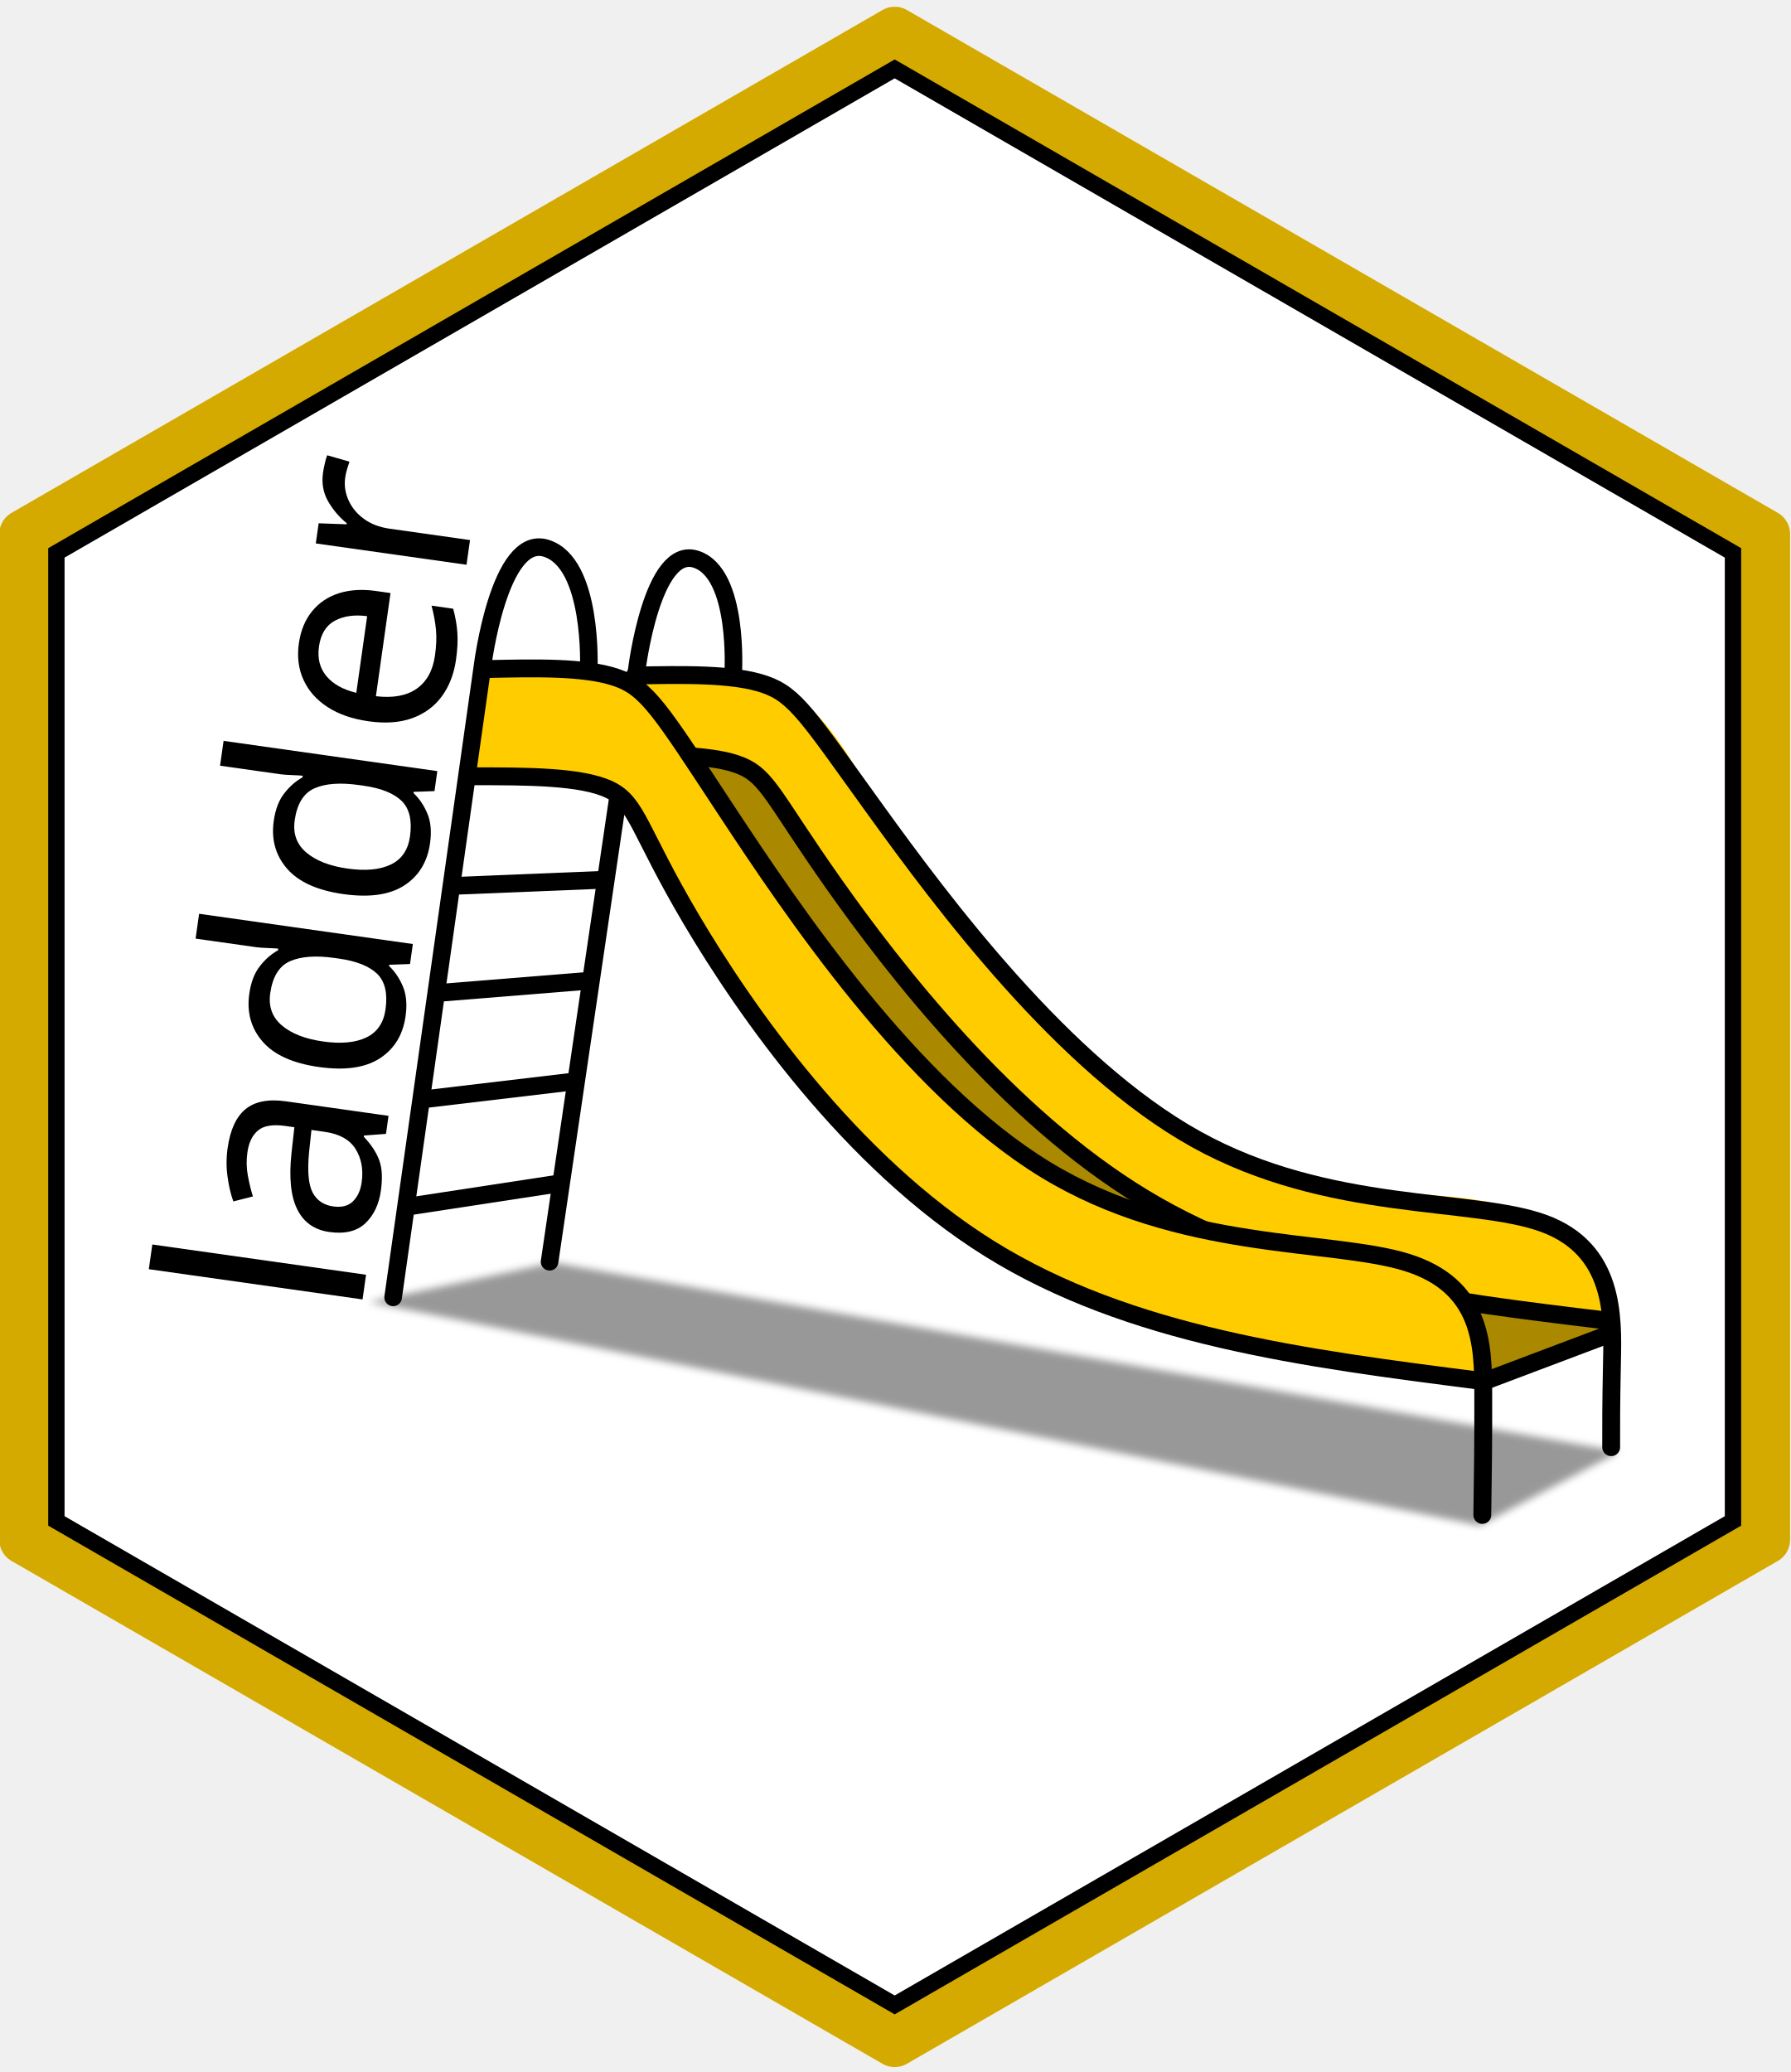
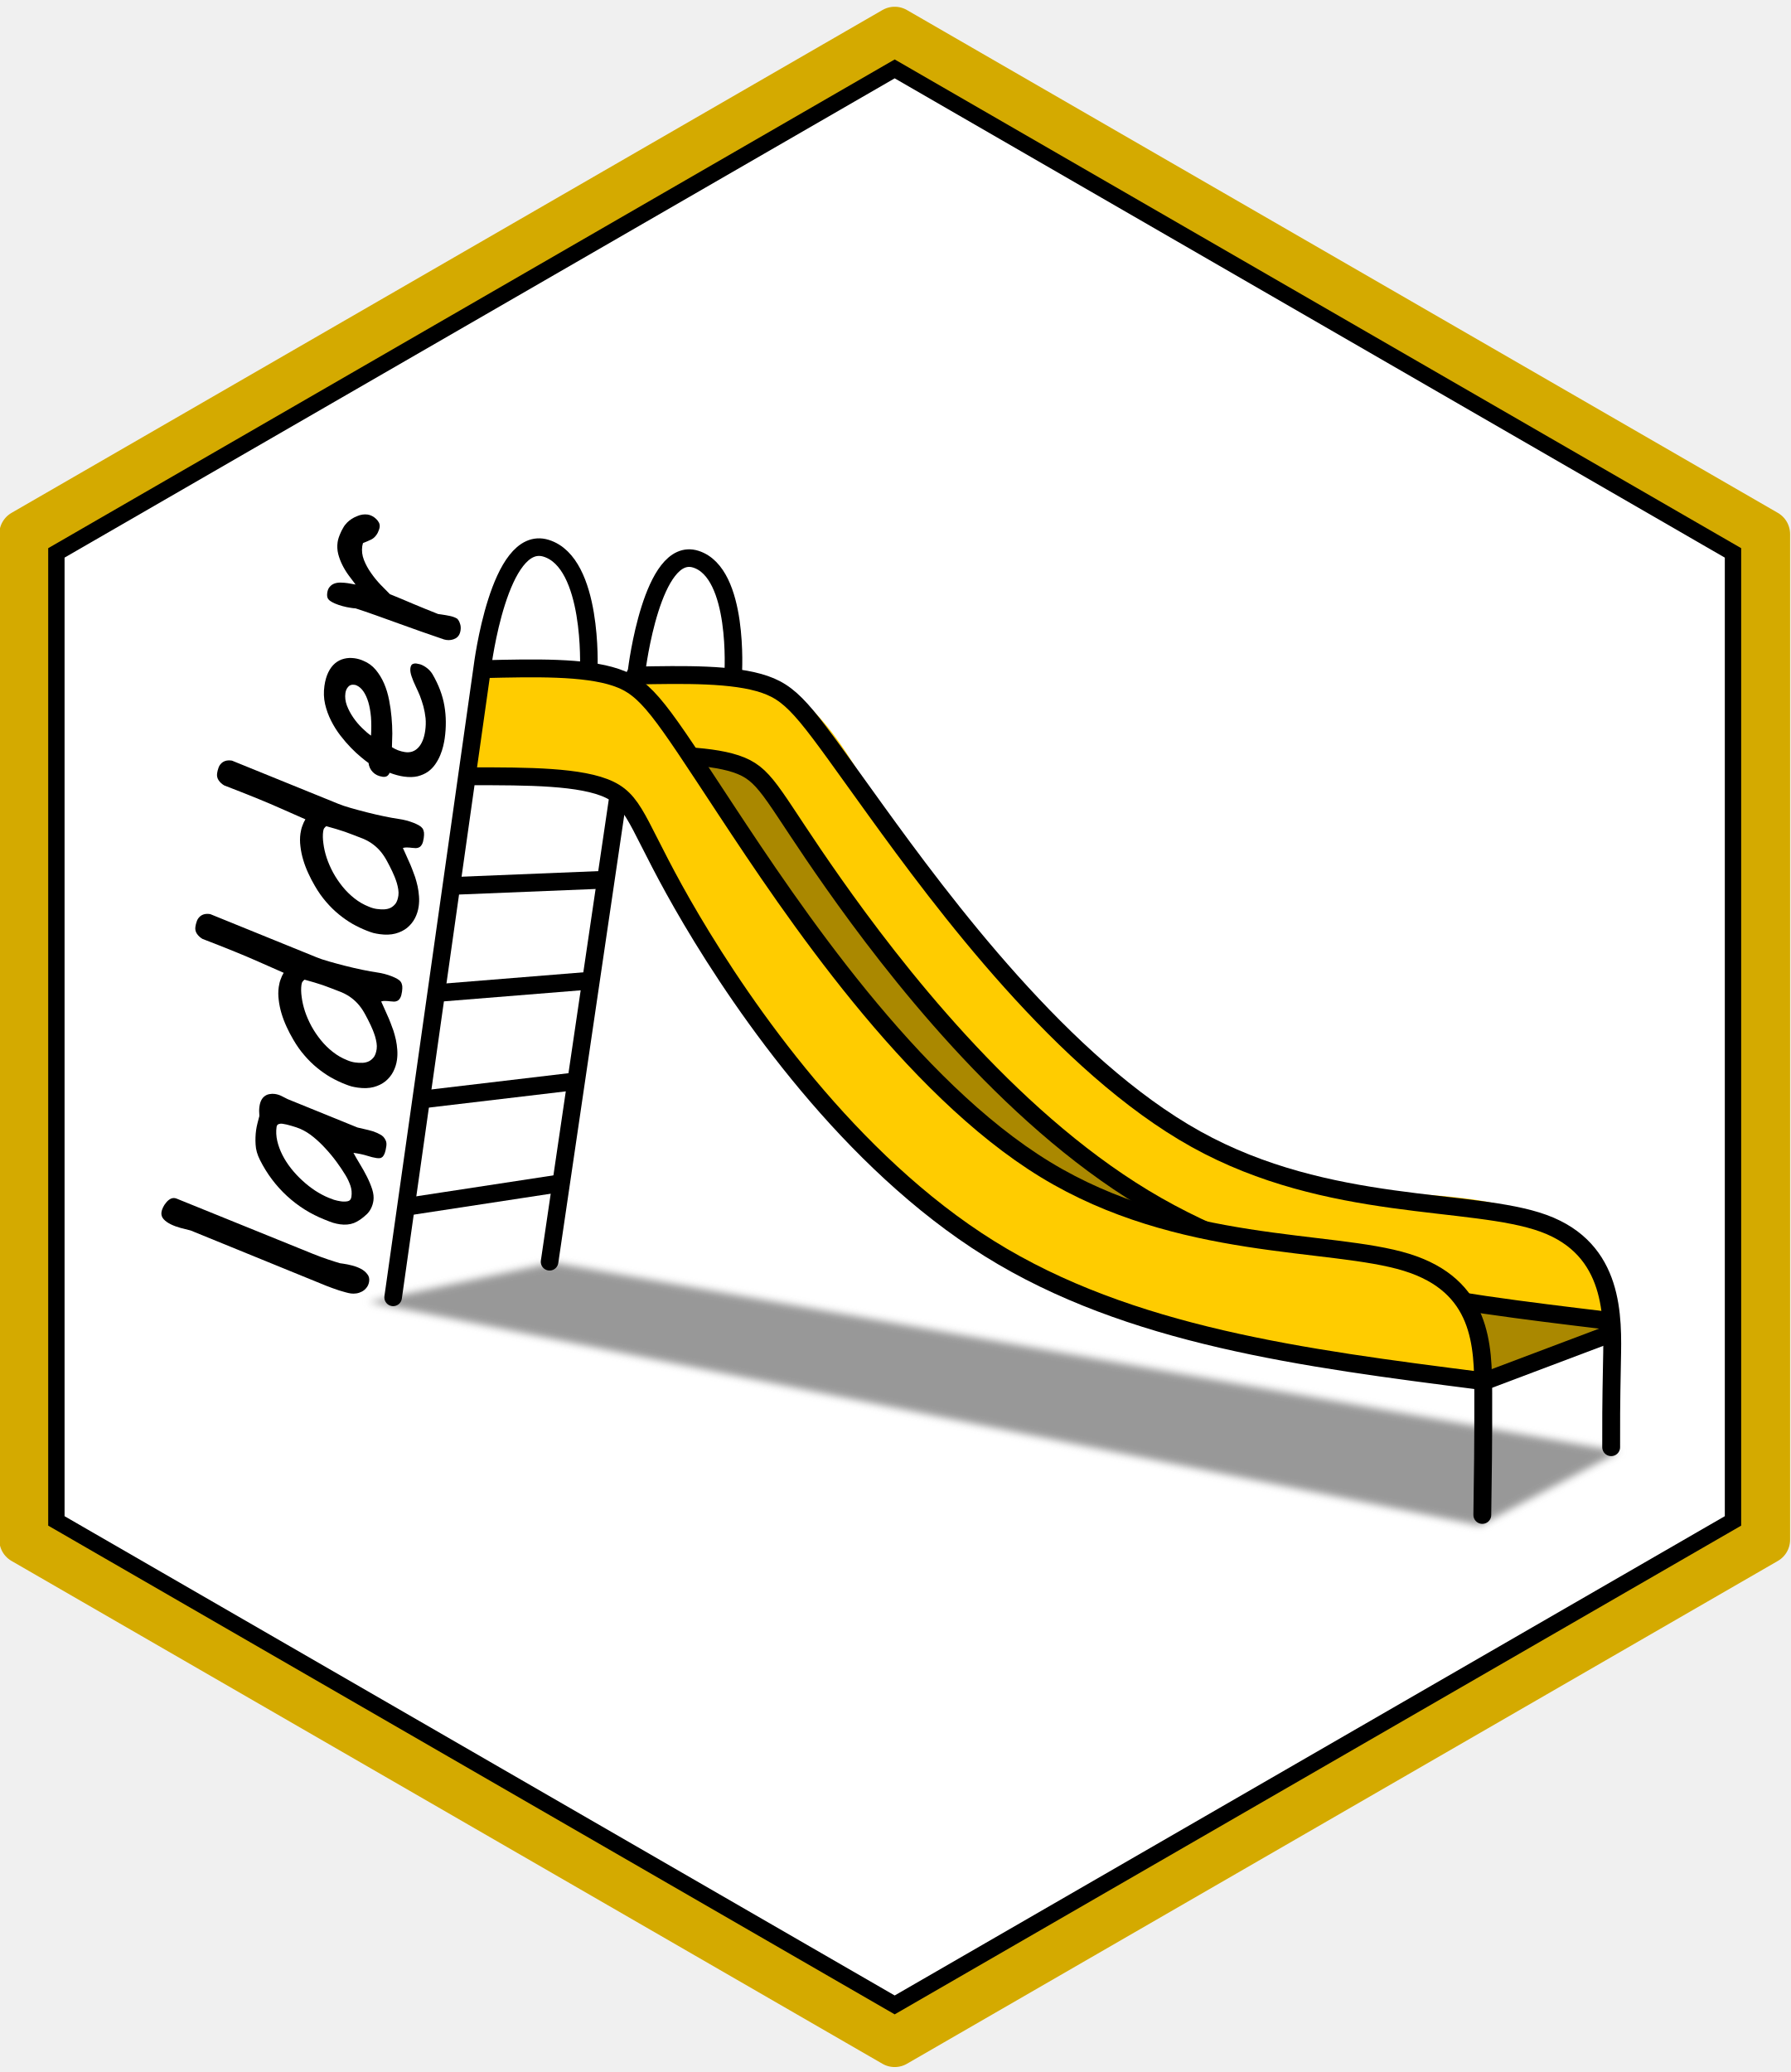
<svg xmlns="http://www.w3.org/2000/svg" width="43.9mm" height="50.8mm" viewBox="0 0 43.9 50.8" version="1.1" id="svg6191">
  <defs id="defs6188">
    <filter style="color-interpolation-filters:sRGB" id="filter4620" x="-0.008" y="-0.036" width="1.015" height="1.073">
      <feGaussianBlur stdDeviation="0.515" id="feGaussianBlur4622" />
    </filter>
    <rect x="96" y="661.6" width="306.4" height="75.2" id="rect5032" />
  </defs>
  <g id="layer1">
    <path style="fill:#ffffff;fill-opacity:1;stroke:#000000;stroke-width:3.238;stroke-linecap:round;stroke-linejoin:round;stroke-dasharray:none;stroke-opacity:1" id="path5240-0" d="m -166.209,164.747 -112.179,64.767 -112.179,-64.767 0,-129.533 112.179,-64.767 112.179,64.767 z" transform="matrix(0.1840891,0,0,0.1840891,73.18408,7.016776)" />
    <g id="layer3" style="display:inline" transform="matrix(0.6930987,0,0,0.6930987,164.7689,-152.6227)">
      <path style="display:inline;opacity:0.807;mix-blend-mode:normal;fill:#808080;fill-opacity:1;stroke:none;stroke-width:0.1;stroke-linecap:round;stroke-linejoin:round;stroke-dasharray:none;stroke-opacity:1;filter:url(#filter4620)" d="m 182.033,165.312 -17.992,9.525 L 20.955,146.05 44.662,140.97 Z" id="path4563" transform="matrix(0.2746401,0,0,0.2746401,-230.4332,226.1471)" />
      <path style="display:none;fill:#808000;stroke:#000000;stroke-width:0.627;stroke-dasharray:none" d="m -221.359,247.769 5.601,-0.092" id="path2636-5" />
      <path style="display:inline;fill:#808000;stroke:#000000;stroke-width:0.627;stroke-dasharray:none" d="m -217.349,258.45 -5.621,0.666" id="path2630-7" />
      <path style="display:inline;fill:#808000;stroke:#000000;stroke-width:0.627;stroke-dasharray:none" d="m -218.032,262.079 -5.366,0.82" id="path2630-3-2" />
      <path style="display:inline;fill:#808000;stroke:#000000;stroke-width:0.627;stroke-dasharray:none" d="m -216.366,251.324 -5.577,0.227" id="path2634-3" />
      <path style="display:inline;fill:#808000;stroke:#000000;stroke-width:0.627;stroke-dasharray:none" d="m -222.3,255.333 5.357,-0.433" id="path2632-7" />
      <path style="display:inline;fill:#aa8800;fill-opacity:1;stroke:none;stroke-width:0.027;stroke-linecap:round;stroke-linejoin:round;stroke-dasharray:none;stroke-opacity:1" d="m -180.572,267.129 -4.563,1.891 -16.524,-4.398 -7.605,-7.646 -5.138,-8.427 -1.973,-1.356 4.152,-0.041 1.274,0.288 4.892,6.782 5.467,6.043 6.289,3.371 6.947,2.261 z" id="path3426" />
      <path style="display:inline;fill:#ffcc00;fill-opacity:1;stroke:none;stroke-width:0.027;stroke-linecap:round;stroke-linejoin:round;stroke-dasharray:none;stroke-opacity:1" d="m -215.142,244.069 c 1.262,0.03 3.383,-0.49 4.809,0.247 2.436,1.258 3.332,4.357 5.097,6.454 2.181,2.591 4.174,5.403 6.782,7.563 1.652,1.369 3.498,2.579 5.508,3.33 3.165,1.182 6.939,0.272 9.989,1.726 0.657,0.313 1.255,0.823 1.644,1.439 0.403,0.638 1.117,1.614 0.617,2.179 -1.757,-0.122 -3.167,-0.409 -4.727,-0.74 -3.72,-0.788 -10.77,-2.754 -11.016,-2.96 -0.247,-0.206 -6.439,-5.183 -9.167,-8.262 -1.833,-2.069 -2.76,-4.845 -4.768,-6.782 -0.71,-0.685 -1.915,-1.176 -2.672,-1.274 -1.188,-0.155 -2.67,-1.867 -2.096,-2.918 z" id="path3422" />
      <path style="display:inline;fill:none;stroke:#000000;stroke-width:0.632;stroke-linecap:round;stroke-linejoin:round;stroke-dasharray:none;stroke-opacity:1" d="m -215.803,246.904 c 1.674,-6.7e-4 3.348,-0.001 4.292,0.388 0.944,0.39 1.159,1.169 3.267,4.159 2.108,2.99 6.108,8.188 10.981,11.134 4.873,2.946 10.619,3.638 16.365,4.33" id="path1422-8-5-9" />
      <path style="display:inline;fill:none;stroke:#000000;stroke-width:0.622;stroke-linecap:round;stroke-dasharray:none" d="m -211.792,244.033 c 0,0 0.224,-3.559 -1.322,-4.049 -1.547,-0.49 -2.087,3.903 -2.087,3.903 l -3.086,20.949" id="path1719-4" />
      <path style="display:inline;fill:#ffcc00;fill-opacity:1;stroke:none;stroke-width:0.027;stroke-linecap:round;stroke-linejoin:round;stroke-dasharray:none;stroke-opacity:1" d="m -220.65,243.822 -0.576,3.946 c 0,0 2.923,-0.298 4.604,0.123 1.627,0.408 5.697,9.463 9.057,12.607 3.36,3.144 6.441,5.109 10.263,6.384 3.415,1.14 12.044,2.055 12.044,2.055 0,0 -0.139,-2.607 -1.069,-3.288 -2.601,-1.908 -8.892,-1.169 -12.784,-3.206 -3.355,-1.756 -6.124,-4.618 -8.55,-7.481 -2.398,-2.831 -3.972,-6.296 -6.371,-9.125 -0.533,-0.628 -1.014,-1.393 -1.768,-1.726 -1.481,-0.655 -4.85,-0.288 -4.85,-0.288 z" id="path3200" />
      <path style="display:inline;fill:none;stroke:#000000;stroke-width:2.265;stroke-linecap:round;stroke-dasharray:none" d="m 49.274,64.486 c 0,0 0.584,-13.629 -5.491,-15.512 -6.075,-1.884 -8.203,15.228 -8.203,15.228 L 24.076,145.456" id="path1719" class="UnoptimicedTransforms" transform="matrix(0.2746401,0,0,0.2746401,-230.4332,226.1471)" />
      <path style="display:inline;fill:#808000;stroke:#000000;stroke-width:0.622;stroke-dasharray:none" d="m -180.676,267.351 -4.477,1.689" id="path2630-3-8" />
      <path style="display:inline;fill:none;stroke:#000000;stroke-width:0.632;stroke-linecap:round;stroke-linejoin:round;stroke-dasharray:none;stroke-opacity:1" d="m -215.27,244.1 c 1.748,-0.033 3.496,-0.067 4.598,0.314 1.101,0.38 1.556,1.174 3.922,4.449 2.366,3.276 6.643,9.033 11.33,11.638 4.687,2.605 9.783,2.057 12.299,2.977 2.515,0.921 2.449,3.309 2.416,4.874 -0.032,1.564 -0.031,2.304 -0.029,3.043" id="path1422" />
      <path style="display:inline;fill:none;stroke:#000000;stroke-width:2.3;stroke-linecap:round;stroke-linejoin:round;stroke-dasharray:none;stroke-opacity:1" d="m 35.82,64.542 c 6.444,-0.152 12.889,-0.304 16.951,1.065 4.063,1.369 5.743,4.258 14.216,17.114 8.473,12.856 23.737,35.677 41.081,46.265 17.343,10.588 36.764,8.942 46.528,11.958 9.764,3.016 9.871,10.693 9.89,16.893 0.018,6.2 -0.051,10.921 -0.122,15.642" id="path1422-8" class="UnoptimicedTransforms" transform="matrix(0.2746401,0,0,0.2746401,-230.4332,226.1471)" />
      <path style="display:inline;fill:none;stroke:#000000;stroke-width:2.3;stroke-linecap:round;stroke-linejoin:round;stroke-dasharray:none;stroke-opacity:1" d="m 34.299,78.344 c 7.043,-0.002 14.086,-0.004 17.674,1.739 3.589,1.743 3.723,5.231 10.55,16.764 6.827,11.534 20.345,31.112 38.37,42.343 18.025,11.231 40.554,14.113 63.085,16.996" id="path1422-8-5" class="UnoptimicedTransforms" transform="matrix(0.2746401,0,0,0.2746401,-230.4332,226.1471)" />
    </g>
    <g id="layer5" transform="matrix(0.6930987,0,0,0.6930987,164.7689,-152.6227)">
-       <text xml:space="preserve" transform="matrix(0.04852537,-0.3429347,0.3429347,0.04852537,-465.3668,266.5876)" id="text5030" style="font-style:normal;font-variant:normal;font-weight:normal;font-stretch:normal;font-size:29.002px;font-family:'MV Boli';-inkscape-font-specification:'MV Boli, Normal';font-variant-ligatures:normal;font-variant-caps:normal;font-variant-numeric:normal;font-variant-east-asian:normal;white-space:pre;shape-inside:url(#rect5032);display:inline;opacity:1;fill:#000000;fill-opacity:1;stroke:none;stroke-width:0.378;stroke-linecap:round;stroke-linejoin:round;stroke-dasharray:none;stroke-opacity:1">
-         <tspan x="96" y="687.259" id="tspan7856">ladder</tspan>
-       </text>
+       <g aria-label="ladder" transform="matrix(0.04852537,-0.3429347,0.3429347,0.04852537,-465.3668,266.5876)" id="text5030" style="font-size:29.002px;font-family:'MV Boli';-inkscape-font-specification:'MV Boli, Normal';white-space:pre;shape-inside:url(#rect5032);display:inline;opacity:1;stroke-width:0.378;stroke-linecap:round;stroke-linejoin:round">
+         <path d="m 102.981,668.892 q 0.043,-0.481 0.113,-1.048 0.071,-0.566 0.227,-1.048 0.156,-0.481 0.411,-0.793 0.269,-0.326 0.68,-0.326 0.227,0 0.496,0.085 0.283,0.085 0.524,0.241 0.255,0.142 0.425,0.354 0.17,0.212 0.17,0.467 0,0.113 -0.043,0.269 -0.043,0.142 -0.071,0.283 l -3.54,14.19 q -0.212,0.85 -0.354,1.629 -0.142,0.765 -0.212,1.26 v 0.34 q 0,0.425 -0.057,0.935 -0.057,0.496 -0.212,0.935 -0.156,0.425 -0.439,0.708 -0.269,0.297 -0.708,0.297 -0.382,0 -0.666,-0.17 -0.283,-0.156 -0.467,-0.411 -0.184,-0.255 -0.269,-0.538 -0.085,-0.297 -0.085,-0.552 0,-0.227 0.042,-0.552 0.042,-0.34 0.099,-0.694 0.071,-0.368 0.142,-0.722 0.071,-0.368 0.142,-0.637 z" id="path233" />
+         <path d="m 112.965,686.65 q 0,-0.411 0.099,-0.977 0.099,-0.581 0.099,-1.43 -0.467,0.34 -1.034,0.807 -0.566,0.467 -1.175,0.892 -0.609,0.425 -1.218,0.722 -0.595,0.283 -1.119,0.283 -0.425,0 -0.807,-0.127 -0.382,-0.127 -0.651,-0.34 -0.751,-0.595 -1.09,-1.19 -0.326,-0.595 -0.326,-1.388 0,-0.354 0.057,-0.736 0.071,-0.382 0.198,-0.878 0.538,-2.237 1.841,-4.135 1.317,-1.912 3.257,-3.257 0.751,-0.524 1.501,-0.666 0.751,-0.156 1.487,-0.156 0.326,0 0.722,0.043 0.411,0.043 0.736,0.085 0.326,-0.071 0.524,-0.099 0.212,-0.028 0.439,-0.028 0.425,0 0.708,0.113 0.283,0.113 0.453,0.312 0.17,0.184 0.241,0.439 0.085,0.241 0.085,0.51 0,0.368 -0.113,0.708 -0.113,0.326 -0.227,0.666 l -1.869,7.463 q -0.057,0.609 -0.099,1.119 -0.043,0.51 -0.17,0.949 -0.043,0.127 -0.113,0.326 -0.057,0.184 -0.198,0.368 -0.142,0.17 -0.354,0.297 -0.212,0.127 -0.552,0.127 -0.439,0 -0.708,-0.057 -0.255,-0.057 -0.397,-0.156 -0.142,-0.113 -0.184,-0.255 -0.043,-0.156 -0.043,-0.354 z m -4.702,-4.277 q -0.057,0.198 -0.127,0.566 -0.057,0.368 -0.057,0.736 0,0.382 0.113,0.694 0.113,0.297 0.496,0.297 0.595,0 1.105,-0.255 0.524,-0.269 0.977,-0.637 0.609,-0.496 1.232,-1.105 0.637,-0.623 1.19,-1.303 0.566,-0.68 0.991,-1.388 0.439,-0.722 0.637,-1.43 0.113,-0.411 0.184,-0.949 0.085,-0.538 0.085,-0.963 0,-0.184 -0.085,-0.354 -0.085,-0.184 -0.326,-0.184 -0.694,0 -1.402,0.269 -0.694,0.269 -1.345,0.722 -0.651,0.453 -1.246,1.076 -0.581,0.609 -1.062,1.317 -0.481,0.694 -0.836,1.444 -0.34,0.736 -0.524,1.444 z" id="path235" />
+         <path d="m 119.989,682.401 q 0.184,-0.765 0.481,-1.529 0.312,-0.765 0.765,-1.515 0.453,-0.751 1.076,-1.459 0.623,-0.722 1.459,-1.374 0.566,-0.453 1.19,-0.85 0.637,-0.411 1.289,-0.708 0.651,-0.297 1.303,-0.467 0.666,-0.184 1.303,-0.184 0.467,0 0.821,0.085 0.368,0.071 0.694,0.212 0.142,-0.496 0.751,-2.662 0.623,-2.167 1.515,-6.033 0.156,-0.382 0.439,-0.637 0.283,-0.255 0.68,-0.255 0.283,0 0.552,0.057 0.269,0.043 0.481,0.198 0.212,0.142 0.34,0.397 0.127,0.255 0.127,0.666 l -2.846,11.371 q -0.127,0.481 -0.241,1.303 -0.113,0.807 -0.212,1.714 -0.099,0.906 -0.156,1.798 -0.057,0.878 -0.057,1.515 0,0.793 -0.184,1.572 -0.085,0.34 -0.184,0.581 -0.085,0.227 -0.241,0.382 -0.156,0.142 -0.397,0.212 -0.227,0.057 -0.581,0.057 -0.411,0 -0.637,-0.085 -0.227,-0.085 -0.34,-0.227 -0.113,-0.156 -0.142,-0.34 -0.014,-0.198 -0.028,-0.411 0,-0.227 -0.028,-0.453 -0.014,-0.241 -0.113,-0.453 -0.17,0.113 -0.467,0.297 -0.297,0.184 -0.609,0.382 -0.297,0.184 -0.566,0.354 -0.269,0.156 -0.397,0.227 -0.326,0.184 -0.736,0.397 -0.411,0.198 -0.892,0.382 -0.467,0.17 -0.991,0.283 -0.51,0.113 -1.034,0.113 -0.637,0 -1.246,-0.212 -0.595,-0.212 -1.076,-0.651 -0.467,-0.439 -0.751,-1.105 -0.283,-0.68 -0.283,-1.586 0,-0.326 0.028,-0.637 0.043,-0.326 0.142,-0.722 z m 2.45,-0.113 q -0.113,0.425 -0.113,0.821 0,0.411 0.071,0.779 0.071,0.354 0.255,0.623 0.198,0.269 0.51,0.439 0.326,0.156 0.836,0.156 0.283,0 0.609,-0.099 0.326,-0.099 0.637,-0.241 0.326,-0.156 0.595,-0.312 0.283,-0.17 0.481,-0.297 0.538,-0.354 0.991,-0.694 0.467,-0.34 0.836,-0.736 0.368,-0.397 0.637,-0.878 0.283,-0.496 0.453,-1.133 0.142,-0.566 0.241,-1.034 0.113,-0.467 0.198,-0.906 0.085,-0.453 0.156,-0.92 0.071,-0.467 0.142,-1.034 -0.071,-0.085 -0.198,-0.156 -0.113,-0.085 -0.354,-0.085 -0.566,0 -1.246,0.198 -0.68,0.184 -1.402,0.538 -0.708,0.354 -1.402,0.864 -0.68,0.51 -1.274,1.147 -0.581,0.623 -1.02,1.374 -0.439,0.751 -0.637,1.586 z" id="path237" />
+         <path d="m 135.821,682.401 q 0.184,-0.765 0.481,-1.529 0.312,-0.765 0.765,-1.515 0.453,-0.751 1.076,-1.459 0.623,-0.722 1.459,-1.374 0.566,-0.453 1.19,-0.85 0.637,-0.411 1.289,-0.708 0.651,-0.297 1.303,-0.467 0.666,-0.184 1.303,-0.184 0.467,0 0.821,0.085 0.368,0.071 0.694,0.212 0.142,-0.496 0.751,-2.662 0.623,-2.167 1.515,-6.033 0.156,-0.382 0.439,-0.637 0.283,-0.255 0.68,-0.255 0.283,0 0.552,0.057 0.269,0.043 0.481,0.198 0.212,0.142 0.34,0.397 0.127,0.255 0.127,0.666 l -2.846,11.371 q -0.127,0.481 -0.241,1.303 -0.113,0.807 -0.212,1.714 -0.099,0.906 -0.156,1.798 -0.057,0.878 -0.057,1.515 0,0.793 -0.184,1.572 -0.085,0.34 -0.184,0.581 -0.085,0.227 -0.241,0.382 -0.156,0.142 -0.397,0.212 -0.227,0.057 -0.581,0.057 -0.411,0 -0.637,-0.085 -0.227,-0.085 -0.34,-0.227 -0.113,-0.156 -0.142,-0.34 -0.014,-0.198 -0.028,-0.411 0,-0.227 -0.028,-0.453 -0.014,-0.241 -0.113,-0.453 -0.17,0.113 -0.467,0.297 -0.297,0.184 -0.609,0.382 -0.297,0.184 -0.566,0.354 -0.269,0.156 -0.397,0.227 -0.326,0.184 -0.736,0.397 -0.411,0.198 -0.892,0.382 -0.467,0.17 -0.991,0.283 -0.51,0.113 -1.034,0.113 -0.637,0 -1.246,-0.212 -0.595,-0.212 -1.076,-0.651 -0.467,-0.439 -0.751,-1.105 -0.283,-0.68 -0.283,-1.586 0,-0.326 0.028,-0.637 0.043,-0.326 0.142,-0.722 z m 2.45,-0.113 q -0.113,0.425 -0.113,0.821 0,0.411 0.071,0.779 0.071,0.354 0.255,0.623 0.198,0.269 0.51,0.439 0.326,0.156 0.836,0.156 0.283,0 0.609,-0.099 0.326,-0.099 0.637,-0.241 0.326,-0.156 0.595,-0.312 0.283,-0.17 0.481,-0.297 0.538,-0.354 0.991,-0.694 0.467,-0.34 0.836,-0.736 0.368,-0.397 0.637,-0.878 0.283,-0.496 0.453,-1.133 0.142,-0.566 0.241,-1.034 0.113,-0.467 0.198,-0.906 0.085,-0.453 0.156,-0.92 0.071,-0.467 0.142,-1.034 -0.071,-0.085 -0.198,-0.156 -0.113,-0.085 -0.354,-0.085 -0.566,0 -1.246,0.198 -0.68,0.184 -1.402,0.538 -0.708,0.354 -1.402,0.864 -0.68,0.51 -1.275,1.147 -0.581,0.623 -1.02,1.374 -0.439,0.751 -0.637,1.586 z" id="path239" />
+         <path d="m 151.611,681.792 q 0,-0.609 0.326,-1.034 0.326,-0.425 0.864,-0.566 0.156,-0.312 0.481,-0.836 0.326,-0.538 0.807,-1.161 0.481,-0.623 1.09,-1.246 0.623,-0.637 1.359,-1.147 0.751,-0.524 1.6,-0.85 0.864,-0.326 1.827,-0.326 0.821,0 1.43,0.198 0.609,0.198 1.005,0.552 0.397,0.354 0.595,0.85 0.198,0.481 0.198,1.048 0,0.481 -0.127,0.92 -0.198,0.793 -0.736,1.388 -0.538,0.595 -1.275,1.048 -0.722,0.439 -1.586,0.736 -0.85,0.297 -1.714,0.496 -0.85,0.198 -1.643,0.312 -0.793,0.099 -1.374,0.156 -0.127,0.255 -0.227,0.651 -0.085,0.382 -0.085,0.751 0,0.821 0.651,1.274 0.651,0.453 1.798,0.453 0.666,0 1.275,-0.142 0.609,-0.156 1.147,-0.382 0.552,-0.241 1.034,-0.51 0.481,-0.283 0.878,-0.552 0.51,-0.34 0.963,-0.566 0.467,-0.241 0.821,-0.241 0.354,0 0.453,0.184 0.099,0.17 0.099,0.368 0,0.113 -0.014,0.227 0,0.099 -0.014,0.17 -0.071,0.368 -0.283,0.736 -0.212,0.368 -0.538,0.637 -1.473,1.161 -3.03,1.657 -1.544,0.496 -3.3,0.496 -0.34,0 -0.807,-0.043 -0.453,-0.043 -0.949,-0.17 -0.496,-0.127 -0.977,-0.368 -0.481,-0.241 -0.864,-0.637 -0.368,-0.397 -0.609,-0.977 -0.227,-0.581 -0.227,-1.402 0,-0.666 0.184,-1.487 -0.184,-0.028 -0.354,-0.184 -0.156,-0.17 -0.156,-0.481 z m 8.865,-3.923 q 0.028,-0.071 0.028,-0.127 0,-0.057 0,-0.127 0,-0.382 -0.283,-0.566 -0.283,-0.198 -0.68,-0.198 -0.623,0 -1.232,0.326 -0.595,0.326 -1.133,0.821 -0.524,0.481 -0.935,1.048 -0.411,0.552 -0.637,1.005 1.02,-0.085 1.869,-0.269 0.85,-0.198 1.473,-0.481 0.637,-0.297 1.02,-0.651 0.397,-0.368 0.51,-0.779 z m -1.643,-3.838 z" id="path241" />
+         <path d="m 166.424,685.8 q 0.184,-0.991 0.425,-2.181 0.241,-1.19 0.496,-2.407 0.255,-1.218 0.496,-2.393 0.241,-1.175 0.411,-2.152 -0.014,-0.142 -0.014,-0.241 0,-0.113 0,-0.241 0,-0.439 0.057,-0.878 0.057,-0.439 0.156,-0.807 0.156,-0.538 0.34,-0.722 0.198,-0.198 0.623,-0.198 0.411,0 0.651,0.17 0.255,0.156 0.397,0.425 0.142,0.269 0.184,0.623 0.043,0.34 0.043,0.708 0,0.198 -0.014,0.439 -0.014,0.241 -0.014,0.382 0.397,-0.411 0.836,-0.836 0.453,-0.439 0.949,-0.779 0.51,-0.354 1.062,-0.581 0.566,-0.227 1.175,-0.227 0.241,0 0.467,0.043 0.241,0.043 0.481,0.113 0.283,0.071 0.581,0.198 0.312,0.113 0.595,0.326 0.467,0.354 0.779,0.892 0.326,0.524 0.326,1.076 0,0.212 -0.085,0.467 -0.085,0.241 -0.241,0.453 -0.142,0.198 -0.34,0.34 -0.198,0.127 -0.439,0.127 -0.241,0 -0.595,-0.113 -0.34,-0.127 -0.566,-0.326 -0.099,-0.085 -0.212,-0.241 -0.099,-0.156 -0.198,-0.312 -0.085,-0.156 -0.17,-0.283 -0.071,-0.142 -0.113,-0.184 -0.071,-0.014 -0.156,-0.014 -0.085,-0.014 -0.156,-0.014 -0.722,0 -1.374,0.368 -0.651,0.368 -1.218,0.906 -0.566,0.524 -1.048,1.133 -0.467,0.595 -0.821,1.076 -0.283,1.147 -0.637,2.45 -0.34,1.289 -0.68,2.705 v 0.354 q 0,0.425 -0.028,0.864 -0.028,0.439 -0.17,0.779 -0.156,0.212 -0.453,0.354 -0.283,0.156 -0.666,0.156 -0.595,0 -0.892,-0.382 -0.297,-0.397 -0.297,-0.92 0,-0.241 0.071,-0.496 z" id="path243" />
+       </g>
      <path style="opacity:1;fill:none;fill-opacity:1;stroke:#d4aa00;stroke-width:6.3;stroke-linecap:round;stroke-linejoin:round;stroke-dasharray:none;stroke-opacity:1" id="path5240" d="m -166.209,164.747 -112.179,64.767 -112.179,-64.767 0,-129.533 112.179,-64.767 112.179,64.767 z" transform="matrix(0.2746401,0,0,0.2746401,-129.6224,229.4237)" />
    </g>
  </g>
</svg>
